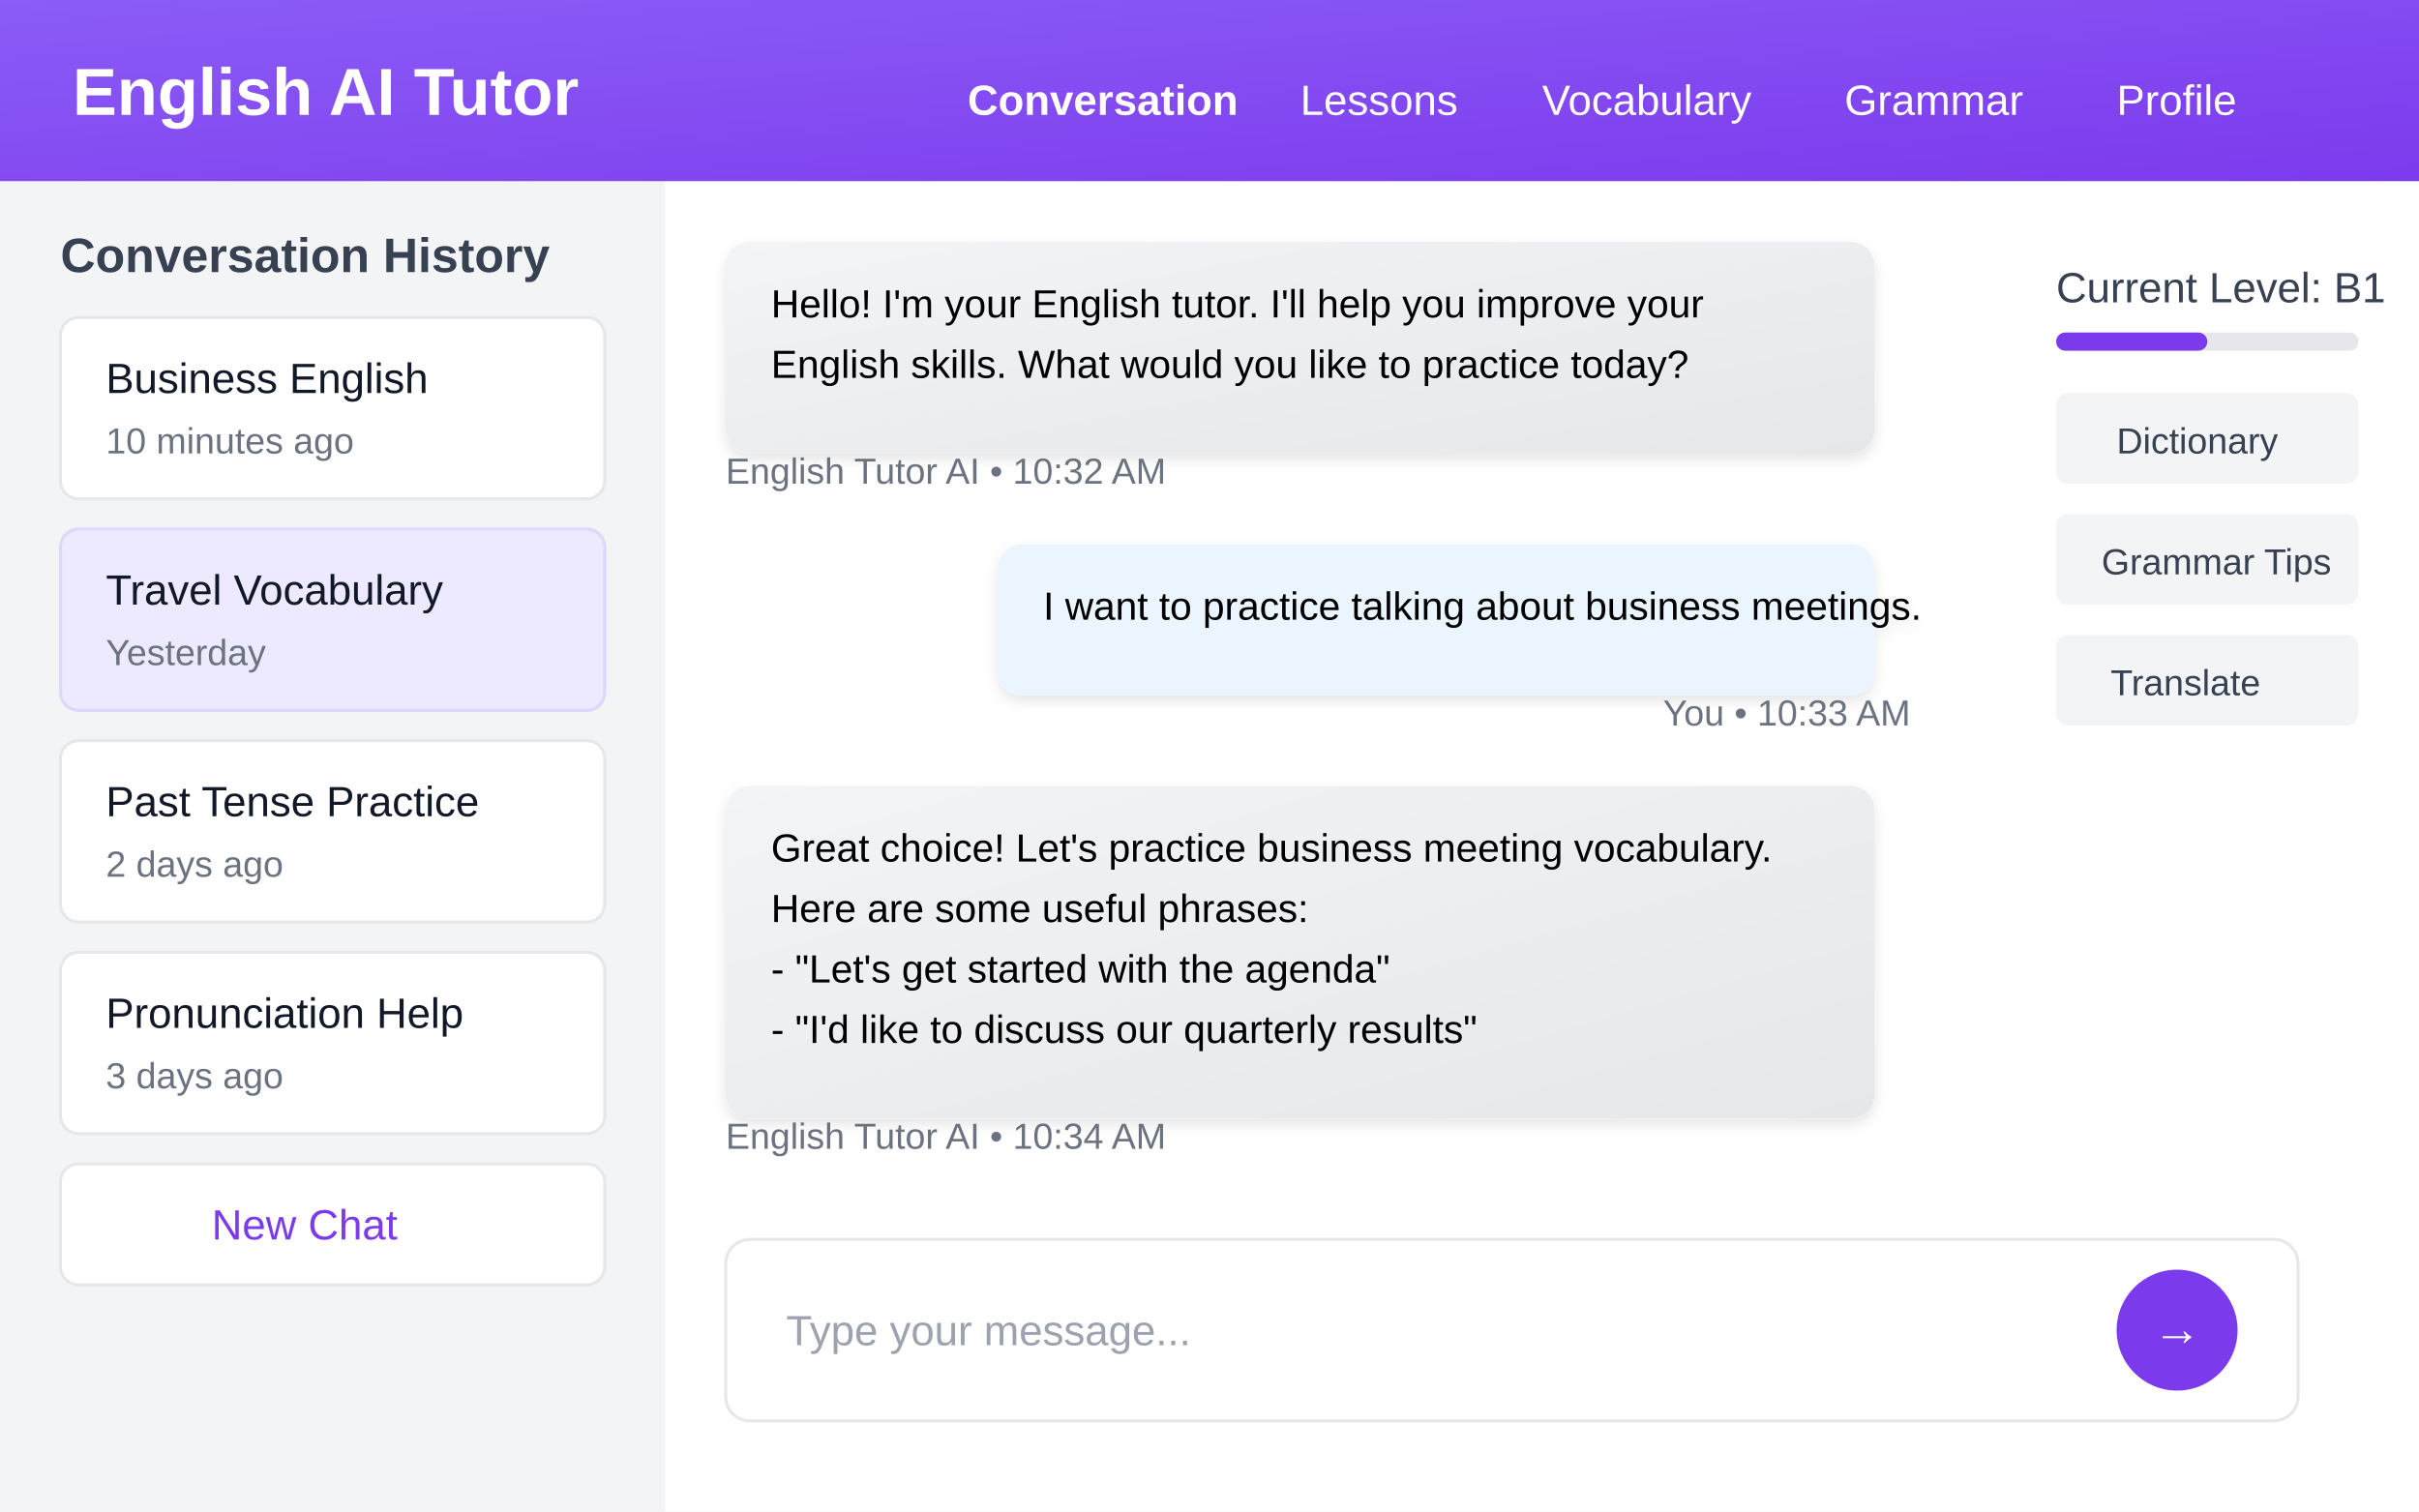
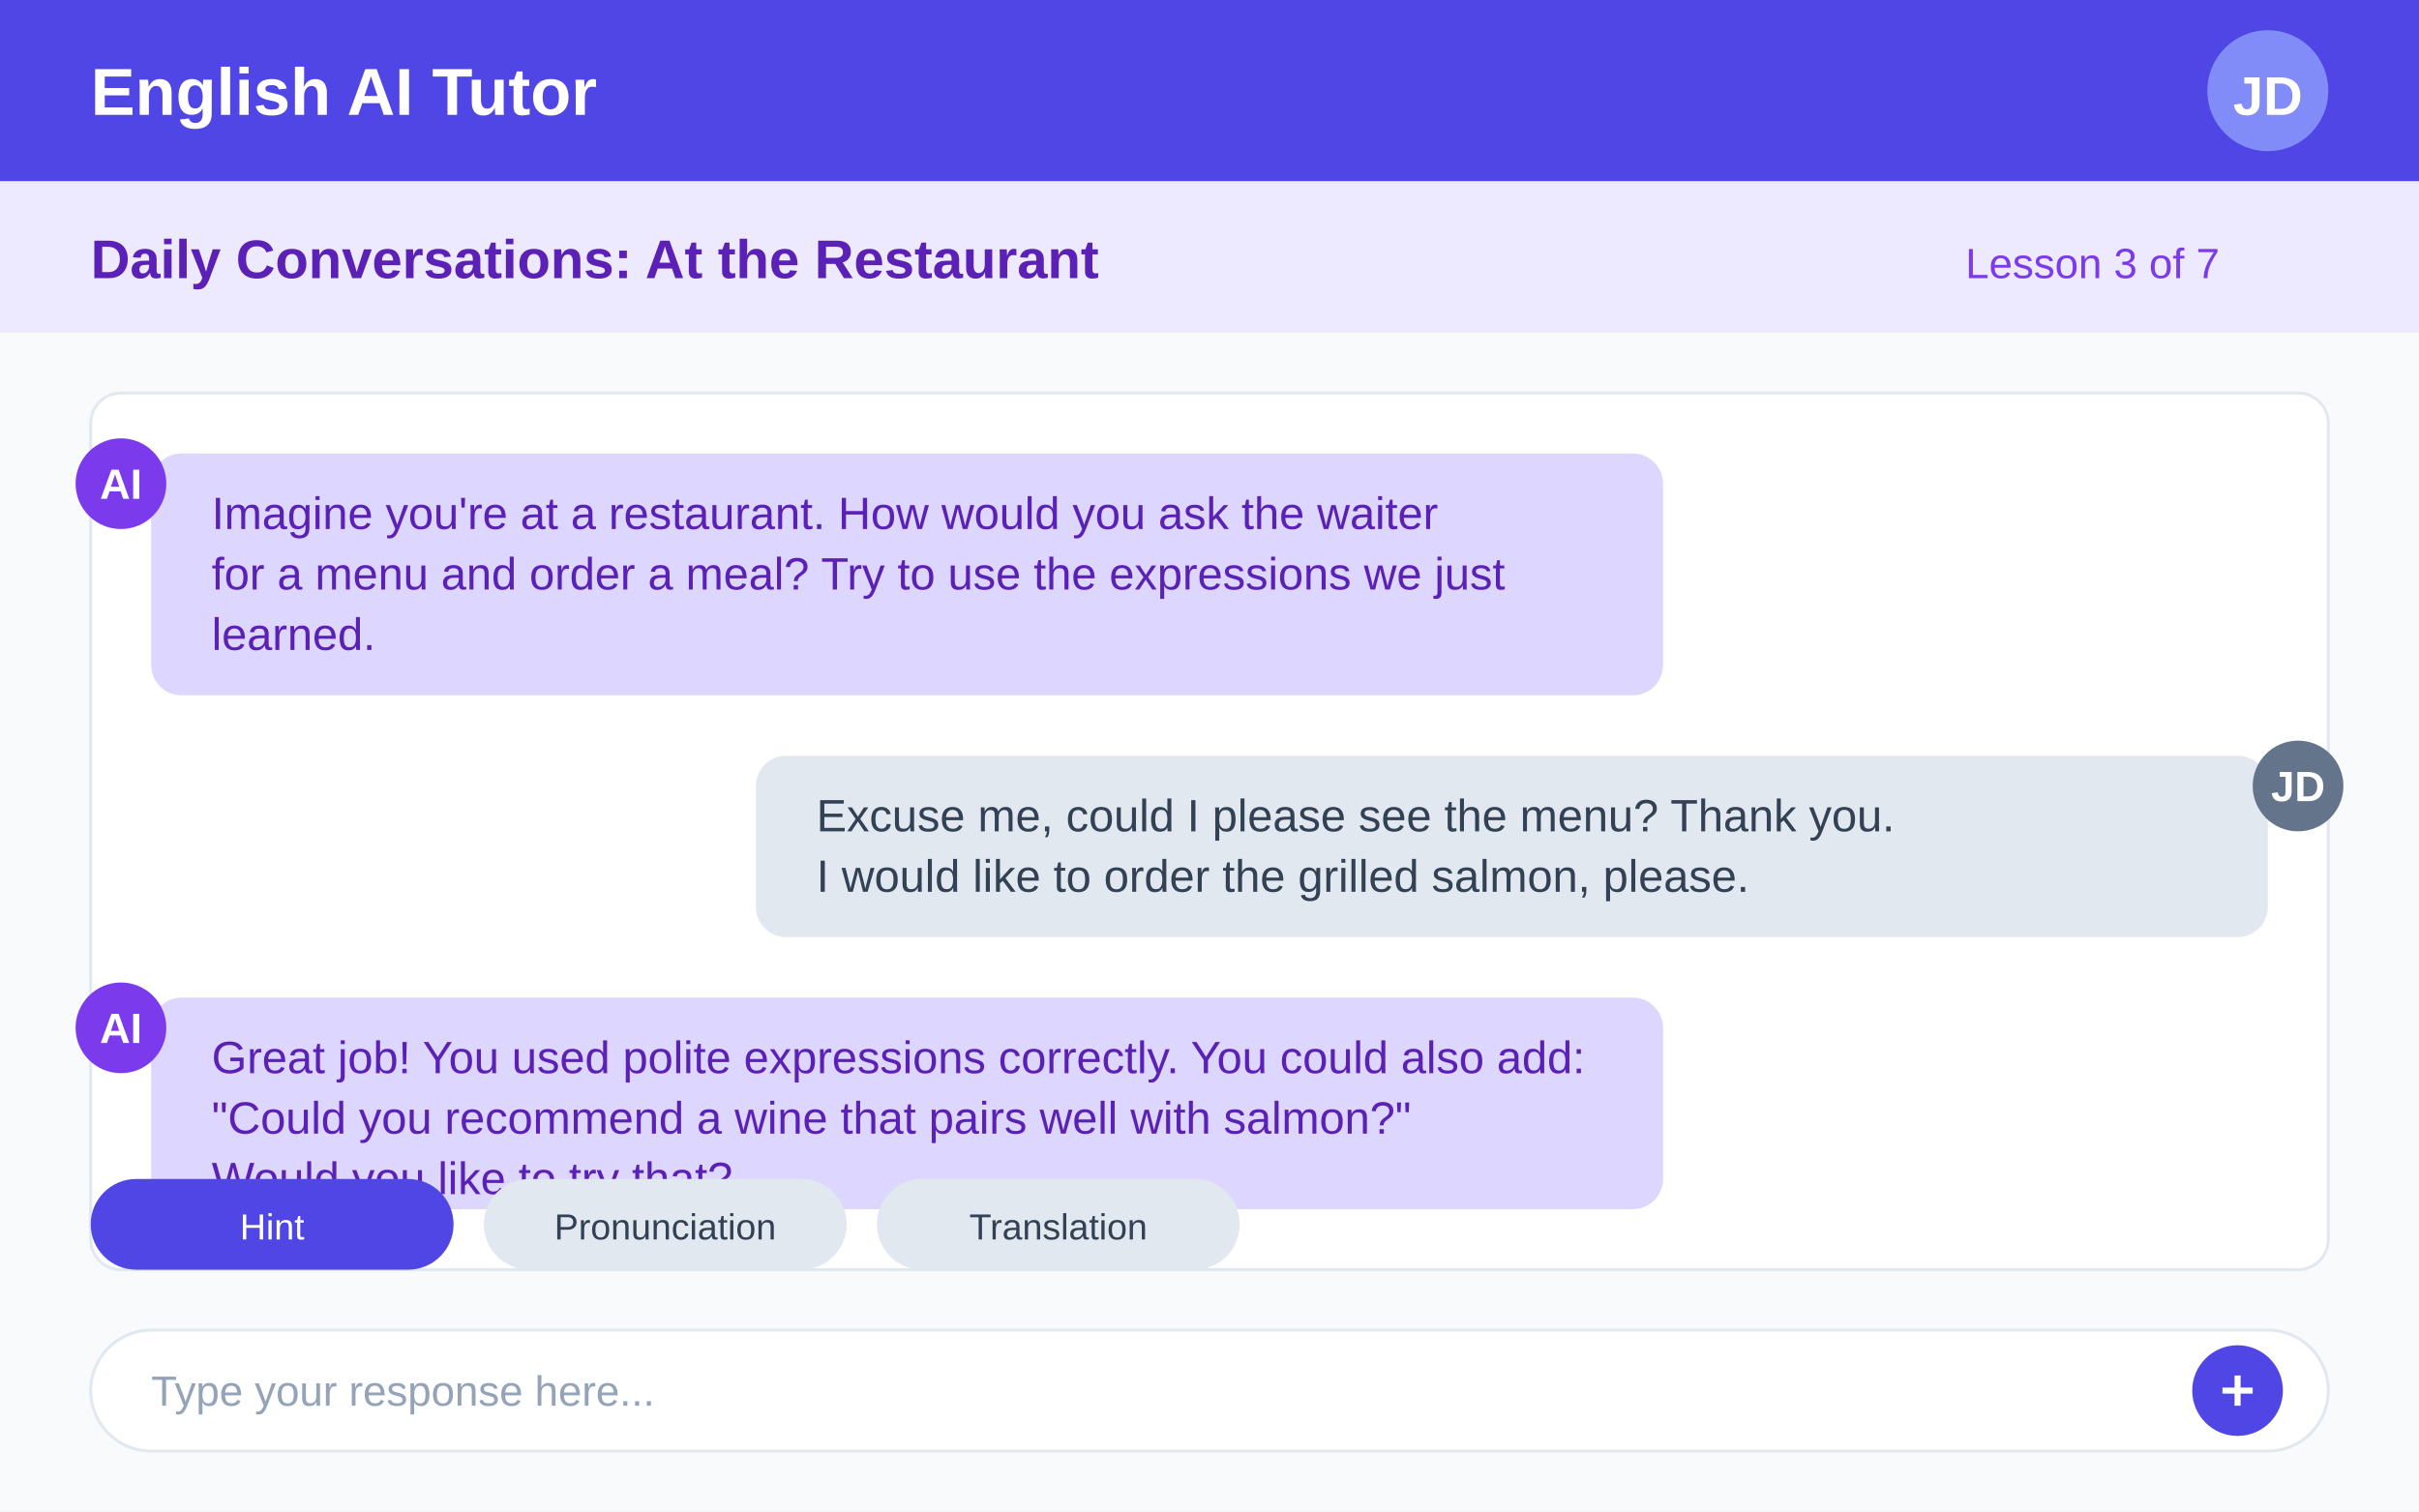
- <svg xmlns="http://www.w3.org/2000/svg" width="800px" height="500px" viewBox="0 0 800 500" version="1.1">
-   <defs>
-     <linearGradient x1="0%" y1="0%" x2="100%" y2="100%" id="linearGradient-1">
-       <stop stop-color="#8B5CF6" offset="0%" />
-       <stop stop-color="#7C3AED" offset="100%" />
-     </linearGradient>
-     <linearGradient x1="0%" y1="0%" x2="100%" y2="100%" id="linearGradient-2">
-       <stop stop-color="#F3F4F6" offset="0%" />
-       <stop stop-color="#E5E7EB" offset="100%" />
-     </linearGradient>
-     <filter x="-3.4%" y="-19.2%" width="106.8%" height="138.5%" filterUnits="objectBoundingBox" id="filter-3">
-       <feOffset dx="0" dy="2" in="SourceAlpha" result="shadowOffsetOuter1" />
-       <feGaussianBlur stdDeviation="2" in="shadowOffsetOuter1" result="shadowBlurOuter1" />
-       <feColorMatrix values="0 0 0 0 0   0 0 0 0 0   0 0 0 0 0  0 0 0 0.1 0" type="matrix" in="shadowBlurOuter1" result="shadowMatrixOuter1" />
-       <feMerge>
-         <feMergeNode in="shadowMatrixOuter1" />
-         <feMergeNode in="SourceGraphic" />
-       </feMerge>
-     </filter>
-   </defs>
-   <g stroke="none" stroke-width="1" fill="none" fill-rule="evenodd">
-     <rect fill="#F9FAFB" x="0" y="0" width="800" height="500" />
-     <rect fill="url(#linearGradient-1)" x="0" y="0" width="800" height="60" />
-     <text font-family="Arial" font-size="22" font-weight="bold" fill="#FFFFFF" x="24" y="38">
-             English AI Tutor
-         </text>
-     <text font-family="Arial" font-size="14" font-weight="bold" fill="#FFFFFF" x="320" y="38">
-             Conversation
-         </text>
-     <text font-family="Arial" font-size="14" font-weight="normal" fill="#FFFFFF" x="430" y="38">
-             Lessons
-         </text>
-     <text font-family="Arial" font-size="14" font-weight="normal" fill="#FFFFFF" x="510" y="38">
-             Vocabulary
-         </text>
-     <text font-family="Arial" font-size="14" font-weight="normal" fill="#FFFFFF" x="610" y="38">
-             Grammar
-         </text>
-     <text font-family="Arial" font-size="14" font-weight="normal" fill="#FFFFFF" x="700" y="38">
-             Profile
-         </text>
-     <rect fill="#F3F4F6" x="0" y="60" width="220" height="440" />
-     <text font-family="Arial" font-size="16" font-weight="bold" fill="#374151" x="20" y="90">
-             Conversation History
-         </text>
-     <rect fill="#FFFFFF" x="20" y="105" width="180" height="60" rx="6" stroke="#E5E7EB" stroke-width="1" />
-     <text font-family="Arial" font-size="14" font-weight="medium" fill="#111827" x="35" y="130">
-             Business English
-         </text>
-     <text font-family="Arial" font-size="12" font-weight="normal" fill="#6B7280" x="35" y="150">
-             10 minutes ago
-         </text>
-     <rect fill="#EDE9FE" x="20" y="175" width="180" height="60" rx="6" stroke="#DDD6FE" stroke-width="1" />
-     <text font-family="Arial" font-size="14" font-weight="medium" fill="#111827" x="35" y="200">
-             Travel Vocabulary
-         </text>
-     <text font-family="Arial" font-size="12" font-weight="normal" fill="#6B7280" x="35" y="220">
-             Yesterday
-         </text>
-     <rect fill="#FFFFFF" x="20" y="245" width="180" height="60" rx="6" stroke="#E5E7EB" stroke-width="1" />
-     <text font-family="Arial" font-size="14" font-weight="medium" fill="#111827" x="35" y="270">
-             Past Tense Practice
-         </text>
-     <text font-family="Arial" font-size="12" font-weight="normal" fill="#6B7280" x="35" y="290">
-             2 days ago
-         </text>
-     <rect fill="#FFFFFF" x="20" y="315" width="180" height="60" rx="6" stroke="#E5E7EB" stroke-width="1" />
-     <text font-family="Arial" font-size="14" font-weight="medium" fill="#111827" x="35" y="340">
-             Pronunciation Help
-         </text>
-     <text font-family="Arial" font-size="12" font-weight="normal" fill="#6B7280" x="35" y="360">
-             3 days ago
-         </text>
-     <rect fill="#FFFFFF" x="20" y="385" width="180" height="40" rx="6" stroke="#E5E7EB" stroke-width="1" />
-     <text font-family="Arial" font-size="14" font-weight="medium" fill="#7C3AED" x="70" y="410">
-             New Chat
-         </text>
-     <rect fill="#FFFFFF" x="220" y="60" width="580" height="440" />
-     <g filter="url(#filter-3)" transform="translate(240, 80)">
-       <rect fill="url(#linearGradient-2)" x="0" y="0" width="380" height="70" rx="8" />
-       <text font-family="Arial" font-size="13" font-weight="normal" fill="#000000" x="15" y="25">
-         <tspan>Hello! I'm your English tutor. I'll help you improve your</tspan>
-         <tspan x="15" y="45">English skills. What would you like to practice today?</tspan>
-       </text>
-     </g>
-     <text font-family="Arial" font-size="12" font-weight="normal" fill="#6B7280" x="240" y="160">
-             English Tutor AI • 10:32 AM
-         </text>
-     <g filter="url(#filter-3)" transform="translate(330, 180)">
-       <rect fill="#EBF5FF" x="0" y="0" width="290" height="50" rx="8" />
-       <text font-family="Arial" font-size="13" font-weight="normal" fill="#000000" x="15" y="25">
-         <tspan>I want to practice talking about business meetings.</tspan>
-       </text>
-     </g>
-     <text font-family="Arial" font-size="12" font-weight="normal" fill="#6B7280" x="550" y="240">
-             You • 10:33 AM
-         </text>
-     <g filter="url(#filter-3)" transform="translate(240, 260)">
-       <rect fill="url(#linearGradient-2)" x="0" y="0" width="380" height="110" rx="8" />
-       <text font-family="Arial" font-size="13" font-weight="normal" fill="#000000" x="15" y="25">
-         <tspan>Great choice! Let's practice business meeting vocabulary.</tspan>
-         <tspan x="15" y="45">Here are some useful phrases:</tspan>
-         <tspan x="15" y="65">- "Let's get started with the agenda"</tspan>
-         <tspan x="15" y="85">- "I'd like to discuss our quarterly results"</tspan>
-       </text>
-     </g>
-     <text font-family="Arial" font-size="12" font-weight="normal" fill="#6B7280" x="240" y="380">
-             English Tutor AI • 10:34 AM
-         </text>
-     <rect fill="#FFFFFF" x="240" y="410" width="520" height="60" rx="8" stroke="#E5E7EB" stroke-width="1" />
-     <text font-family="Arial" font-size="14" font-weight="normal" fill="#9CA3AF" x="260" y="445">
-             Type your message...
-         </text>
-     <rect fill="#7C3AED" x="700" y="420" width="40" height="40" rx="20" />
-     <text font-family="Arial" font-size="16" font-weight="bold" fill="#FFFFFF" x="712" y="445">
-             →
-         </text>
-     <text font-family="Arial" font-size="14" font-weight="medium" fill="#374151" x="680" y="100">
-             Current Level: B1
-         </text>
-     <rect fill="#E5E7EB" x="680" y="110" width="100" height="6" rx="3" />
-     <rect fill="#7C3AED" x="680" y="110" width="50" height="6" rx="3" />
-     <rect fill="#F3F4F6" x="680" y="130" width="100" height="30" rx="4" />
-     <text font-family="Arial" font-size="12" font-weight="medium" fill="#374151" x="700" y="150">
-             Dictionary
-         </text>
-     <rect fill="#F3F4F6" x="680" y="170" width="100" height="30" rx="4" />
-     <text font-family="Arial" font-size="12" font-weight="medium" fill="#374151" x="695" y="190">
-             Grammar Tips
-         </text>
-     <rect fill="#F3F4F6" x="680" y="210" width="100" height="30" rx="4" />
-     <text font-family="Arial" font-size="12" font-weight="medium" fill="#374151" x="698" y="230">
-             Translate
-         </text>
-   </g>
+ <svg xmlns="http://www.w3.org/2000/svg" width="800" height="500" viewBox="0 0 800 500">
+   <rect width="800" height="500" fill="#f8fafc" />
+   <rect width="800" height="60" fill="#4f46e5" />
+   <text x="30" y="38" font-family="Arial" font-size="22" font-weight="bold" fill="white">English AI Tutor</text>
+   <circle cx="750" cy="30" r="20" fill="#818cf8" />
+   <text x="750" y="38" font-family="Arial" font-size="18" font-weight="bold" fill="white" text-anchor="middle">JD</text>
+   <rect x="0" y="60" width="800" height="50" fill="#ede9fe" />
+   <text x="30" y="92" font-family="Arial" font-size="18" font-weight="bold" fill="#5b21b6">Daily Conversations: At the Restaurant</text>
+   <text x="650" y="92" font-family="Arial" font-size="14" fill="#7c3aed">Lesson 3 of 7</text>
+   <rect x="30" y="130" width="740" height="290" rx="10" fill="white" stroke="#e2e8f0" stroke-width="1" />
+   <rect x="50" y="150" width="500" height="80" rx="10" fill="#ddd6fe" />
+   <circle cx="40" cy="160" r="15" fill="#7c3aed" />
+   <text x="40" y="165" font-family="Arial" font-size="14" font-weight="bold" fill="white" text-anchor="middle">AI</text>
+   <text x="70" y="175" font-family="Arial" font-size="15" fill="#5b21b6">Imagine you're at a restaurant. How would you ask the waiter</text>
+   <text x="70" y="195" font-family="Arial" font-size="15" fill="#5b21b6">for a menu and order a meal? Try to use the expressions we just</text>
+   <text x="70" y="215" font-family="Arial" font-size="15" fill="#5b21b6">learned.</text>
+   <rect x="250" y="250" width="500" height="60" rx="10" fill="#e2e8f0" />
+   <circle cx="760" cy="260" r="15" fill="#64748b" />
+   <text x="760" y="265" font-family="Arial" font-size="14" font-weight="bold" fill="white" text-anchor="middle">JD</text>
+   <text x="270" y="275" font-family="Arial" font-size="15" fill="#334155">Excuse me, could I please see the menu? Thank you.</text>
+   <text x="270" y="295" font-family="Arial" font-size="15" fill="#334155">I would like to order the grilled salmon, please.</text>
+   <rect x="50" y="330" width="500" height="70" rx="10" fill="#ddd6fe" />
+   <circle cx="40" cy="340" r="15" fill="#7c3aed" />
+   <text x="40" y="345" font-family="Arial" font-size="14" font-weight="bold" fill="white" text-anchor="middle">AI</text>
+   <text x="70" y="355" font-family="Arial" font-size="15" fill="#5b21b6">Great job! You used polite expressions correctly. You could also add:</text>
+   <text x="70" y="375" font-family="Arial" font-size="15" fill="#5b21b6">"Could you recommend a wine that pairs well with salmon?"</text>
+   <text x="70" y="395" font-family="Arial" font-size="15" fill="#5b21b6">Would you like to try that?</text>
+   <rect x="30" y="440" width="740" height="40" rx="20" fill="white" stroke="#e2e8f0" stroke-width="1" />
+   <text x="50" y="465" font-family="Arial" font-size="14" fill="#94a3b8">Type your response here...</text>
+   <circle cx="740" cy="460" r="15" fill="#4f46e5" />
+   <path d="M 735 460 L 745 460 M 740 455 L 740 465" stroke="white" stroke-width="2" />
+   <rect x="30" y="390" width="120" height="30" rx="15" fill="#4f46e5" />
+   <text x="90" y="410" font-family="Arial" font-size="12" fill="white" text-anchor="middle">Hint</text>
+   <rect x="160" y="390" width="120" height="30" rx="15" fill="#e2e8f0" />
+   <text x="220" y="410" font-family="Arial" font-size="12" fill="#334155" text-anchor="middle">Pronunciation</text>
+   <rect x="290" y="390" width="120" height="30" rx="15" fill="#e2e8f0" />
+   <text x="350" y="410" font-family="Arial" font-size="12" fill="#334155" text-anchor="middle">Translation</text>
</svg>
